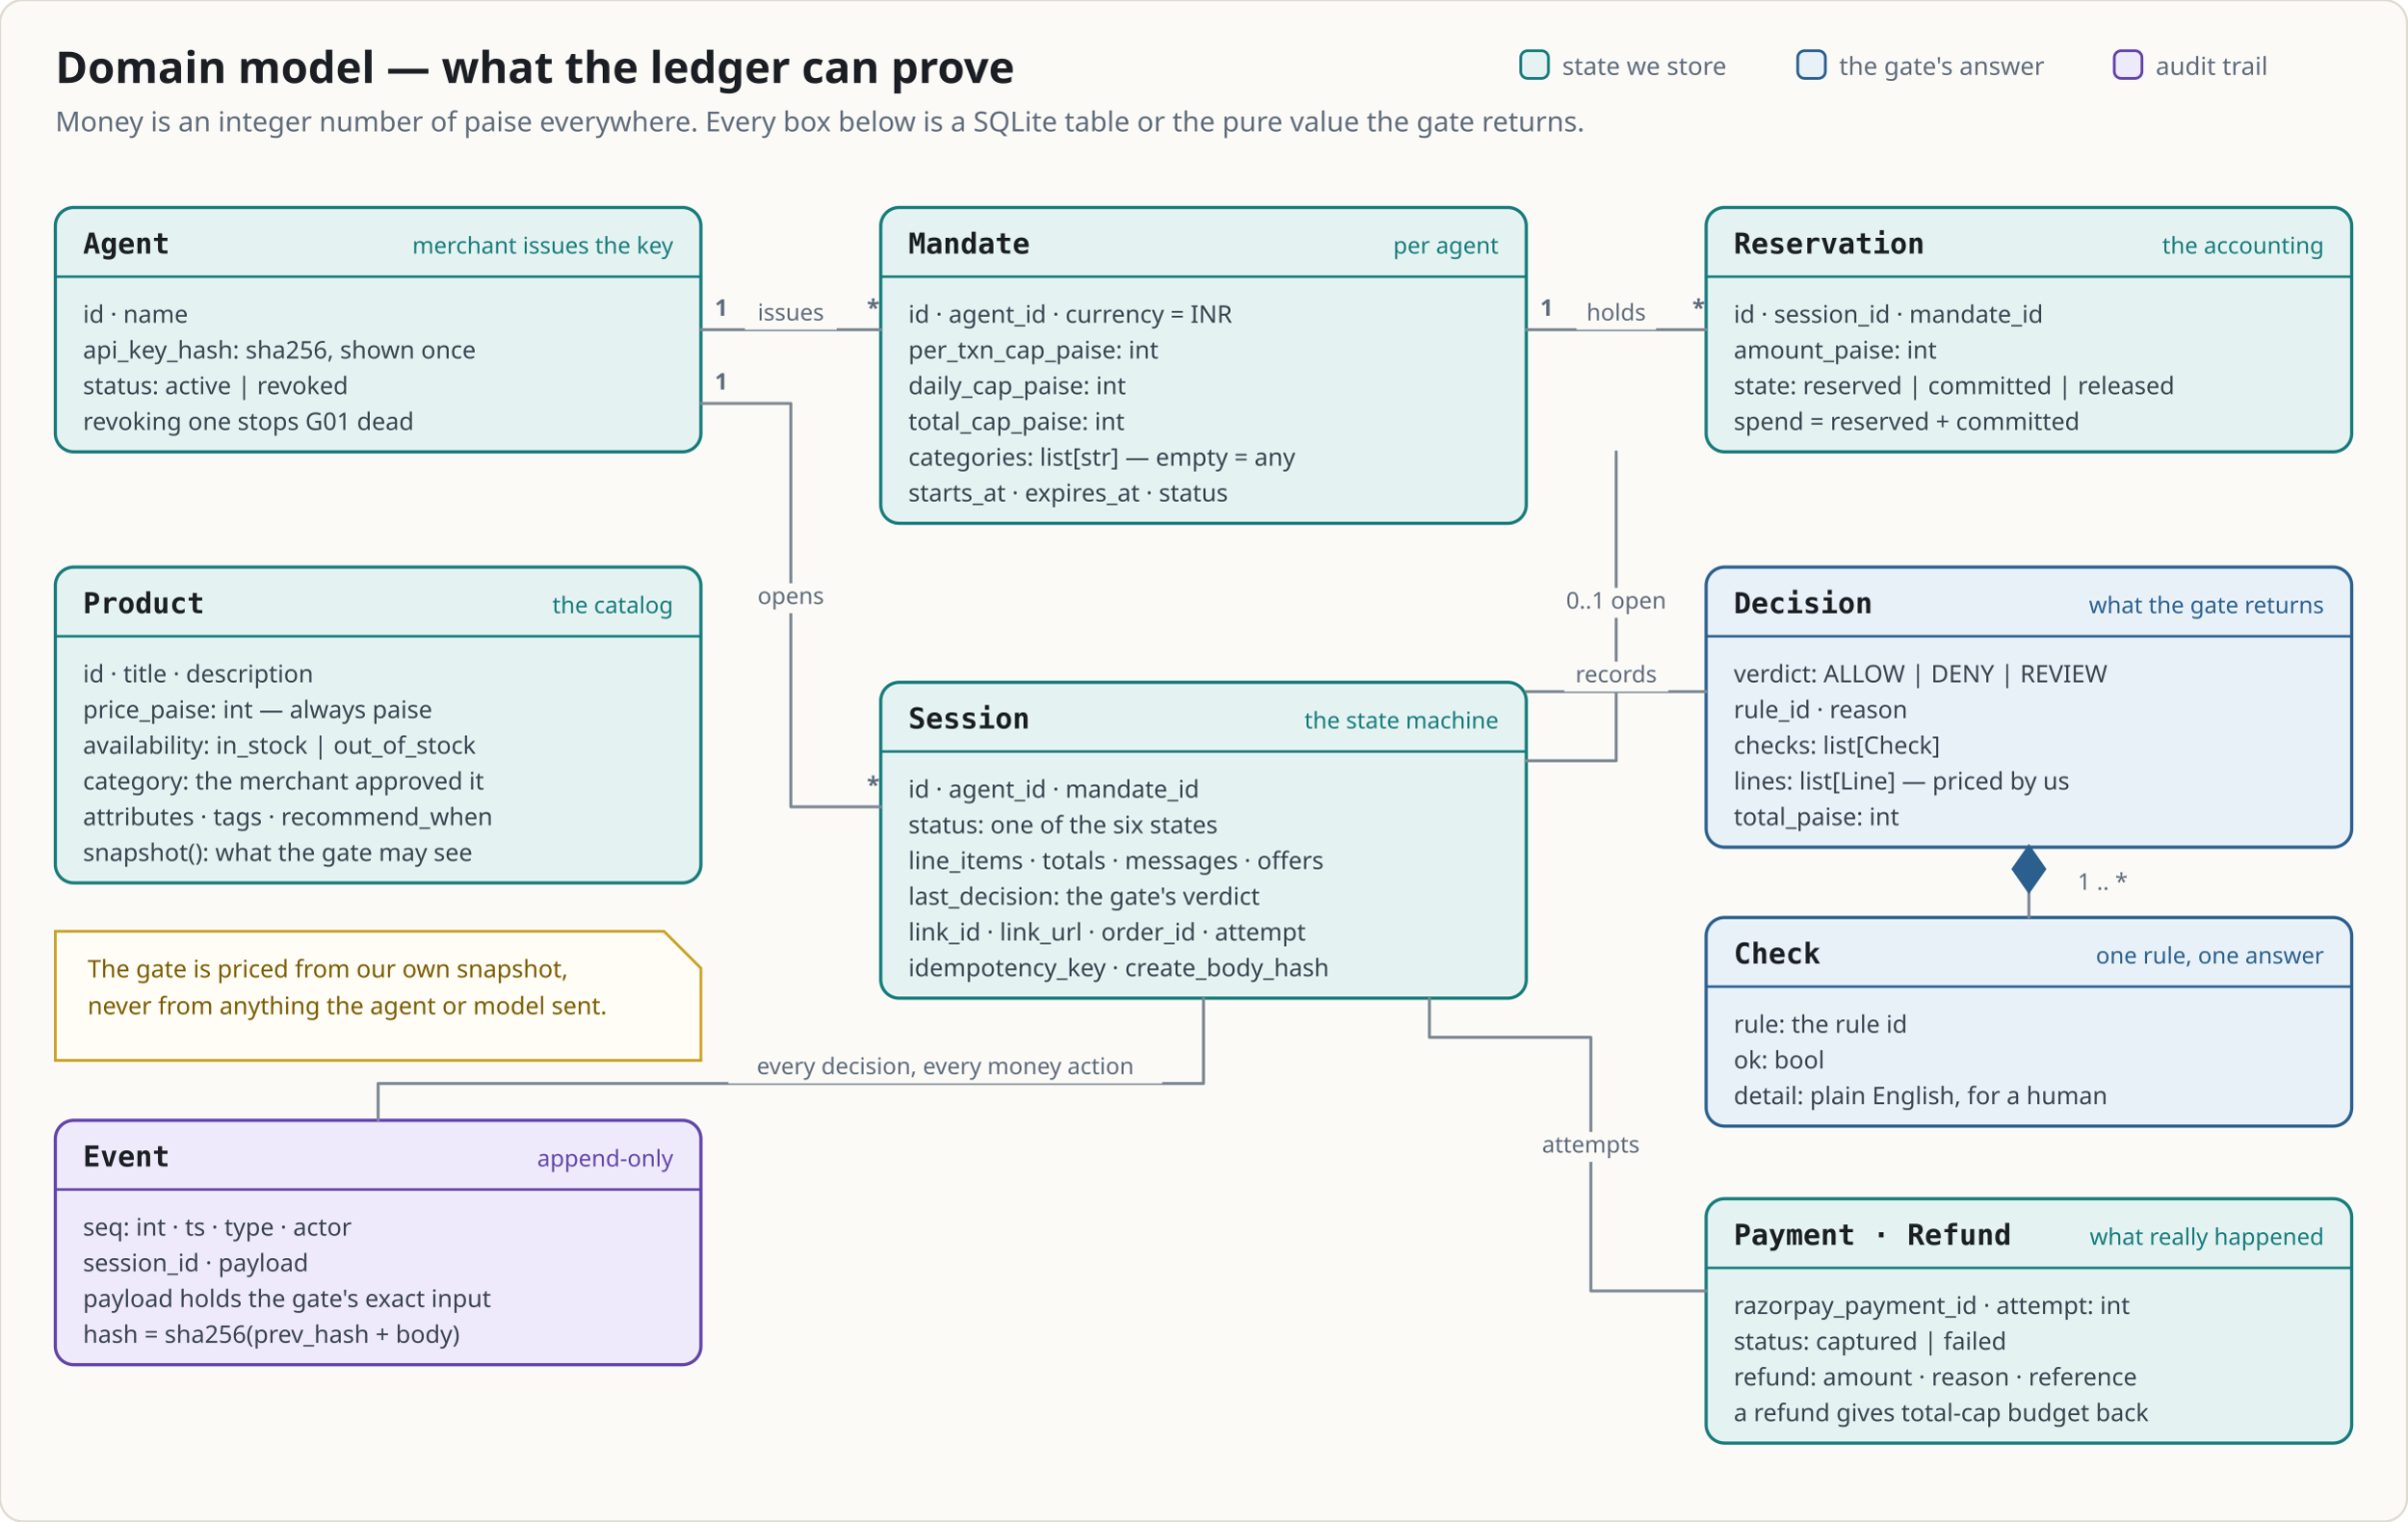
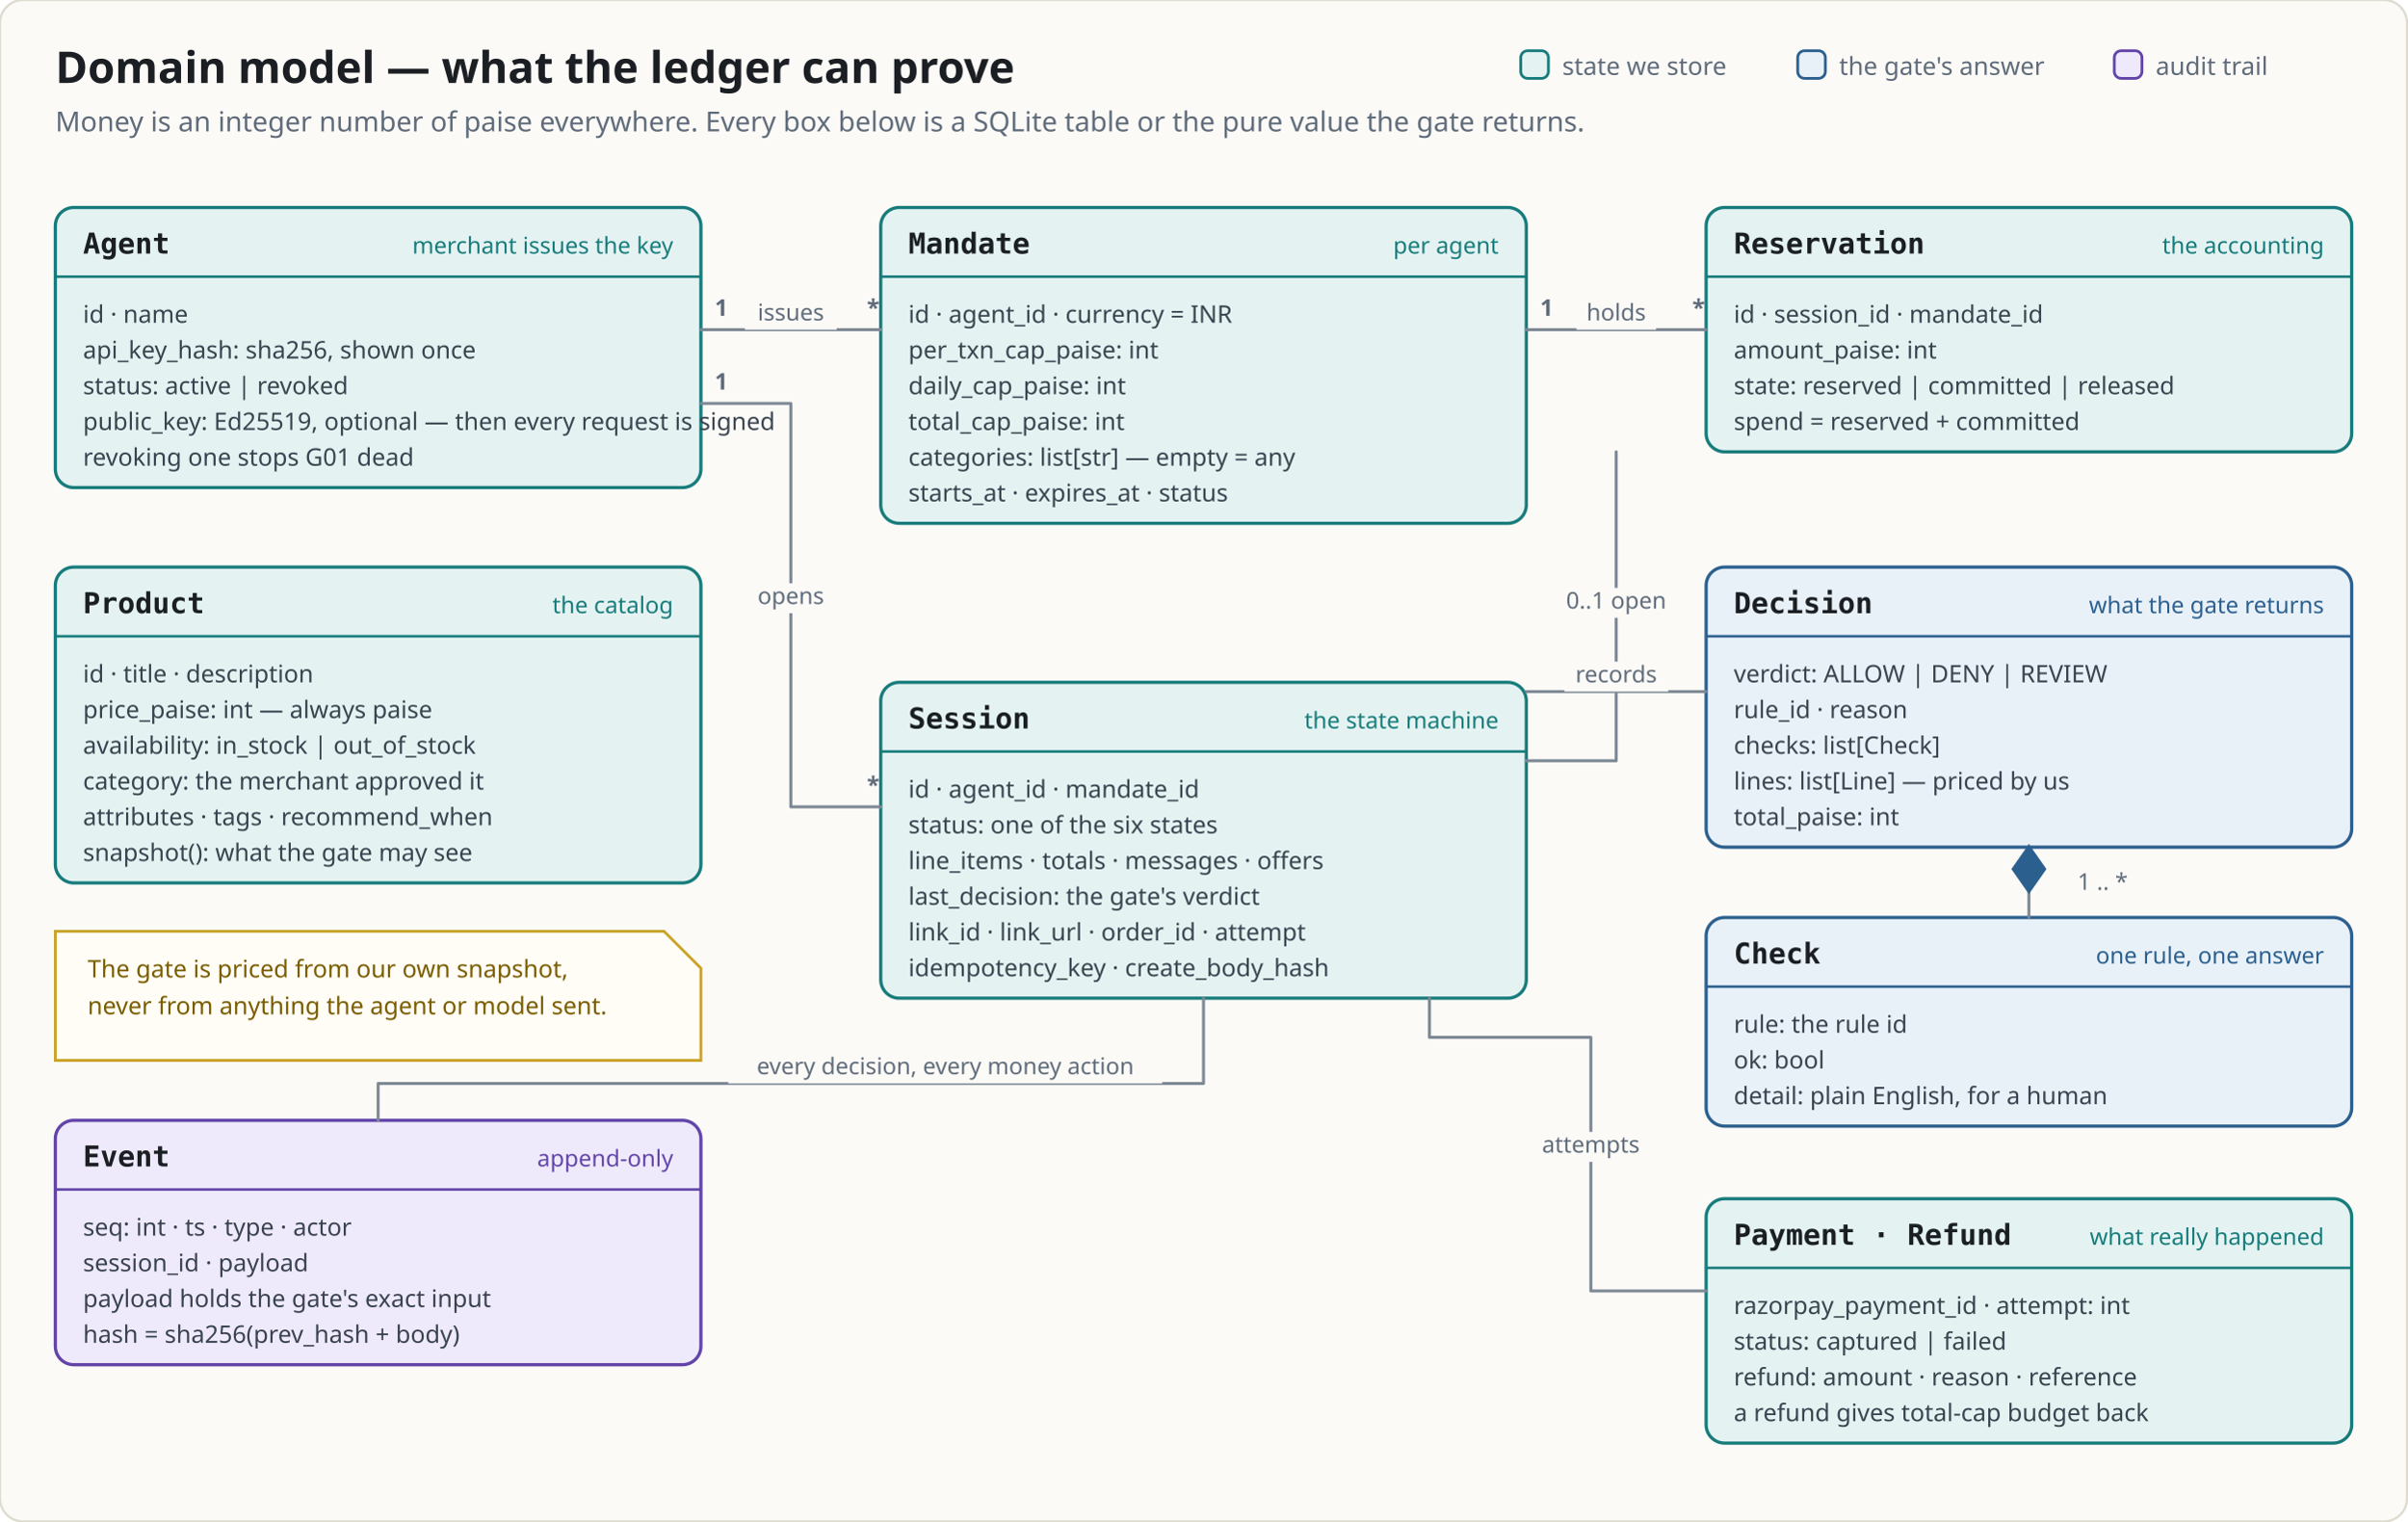
<svg xmlns="http://www.w3.org/2000/svg" viewBox="0 0 1044 660" width="1044" height="660" role="img" aria-label="Domain model — what the ledger can prove">
  <rect width="1044" height="660" rx="10" fill="#fbfaf7" stroke="#e0dbd0" />
  <text x="24.0" y="36.0" font-family="Segoe UI, Noto Sans, Helvetica Neue, Arial, sans-serif" font-size="19" fill="#1b1f24" text-anchor="start" font-weight="600">Domain model — what the ledger can prove</text>
  <text x="24.0" y="57.0" font-family="Segoe UI, Noto Sans, Helvetica Neue, Arial, sans-serif" font-size="12" fill="#5f6b7a" text-anchor="start" font-weight="normal">Money is an integer number of paise everywhere. Every box below is a SQLite table or the pure value the gate returns.</text>
  <rect x="659.592" y="22" width="12" height="12" rx="3" fill="#e4f3f2" stroke="#177b7b" stroke-width="1.2" />
  <text x="677.6" y="32.5" font-family="Segoe UI, Noto Sans, Helvetica Neue, Arial, sans-serif" font-size="10.8" fill="#5f6b7a" text-anchor="start" font-weight="normal">state we store</text>
  <rect x="779.728" y="22" width="12" height="12" rx="3" fill="#e8f1f8" stroke="#2b5f8e" stroke-width="1.2" />
  <text x="797.7" y="32.5" font-family="Segoe UI, Noto Sans, Helvetica Neue, Arial, sans-serif" font-size="10.8" fill="#5f6b7a" text-anchor="start" font-weight="normal">the gate's answer</text>
  <rect x="917.036" y="22" width="12" height="12" rx="3" fill="#efeafb" stroke="#6244a8" stroke-width="1.2" />
  <text x="935.0" y="32.5" font-family="Segoe UI, Noto Sans, Helvetica Neue, Arial, sans-serif" font-size="10.8" fill="#5f6b7a" text-anchor="start" font-weight="normal">audit trail</text>
-   <rect x="24" y="90" width="280" height="106.0" rx="8" fill="#e4f3f2" stroke="#177b7b" stroke-width="1.4" />
+   <rect x="24" y="90" width="280" height="121.5" rx="8" fill="#e4f3f2" stroke="#177b7b" stroke-width="1.4" />
  <path d="M 24 120 H 304" stroke="#177b7b" stroke-width="1.1" />
  <text x="36.0" y="110.0" font-family="Cascadia Mono, Consolas, DejaVu Sans Mono, monospace" font-size="12.5" fill="#1b1f24" text-anchor="start" font-weight="700">Agent</text>
  <text x="292.0" y="110.0" font-family="Segoe UI, Noto Sans, Helvetica Neue, Arial, sans-serif" font-size="10" fill="#177b7b" text-anchor="end" font-weight="normal">merchant issues the key</text>
  <text x="36.0" y="140.0" font-family="Segoe UI, Noto Sans, Helvetica Neue, Arial, sans-serif" font-size="10.5" fill="#39434f" text-anchor="start" font-weight="normal">id · name</text>
  <text x="36.0" y="155.5" font-family="Segoe UI, Noto Sans, Helvetica Neue, Arial, sans-serif" font-size="10.5" fill="#39434f" text-anchor="start" font-weight="normal">api_key_hash: sha256, shown once</text>
  <text x="36.0" y="171.0" font-family="Segoe UI, Noto Sans, Helvetica Neue, Arial, sans-serif" font-size="10.5" fill="#39434f" text-anchor="start" font-weight="normal">status: active | revoked</text>
-   <text x="36.0" y="186.5" font-family="Segoe UI, Noto Sans, Helvetica Neue, Arial, sans-serif" font-size="10.5" fill="#39434f" text-anchor="start" font-weight="normal">revoking one stops G01 dead</text>
+   <text x="36.0" y="186.5" font-family="Segoe UI, Noto Sans, Helvetica Neue, Arial, sans-serif" font-size="10.5" fill="#39434f" text-anchor="start" font-weight="normal">public_key: Ed25519, optional — then every request is signed</text>
+   <text x="36.0" y="202.0" font-family="Segoe UI, Noto Sans, Helvetica Neue, Arial, sans-serif" font-size="10.5" fill="#39434f" text-anchor="start" font-weight="normal">revoking one stops G01 dead</text>
  <rect x="24" y="246" width="280" height="137.0" rx="8" fill="#e4f3f2" stroke="#177b7b" stroke-width="1.4" />
  <path d="M 24 276 H 304" stroke="#177b7b" stroke-width="1.1" />
  <text x="36.0" y="266.0" font-family="Cascadia Mono, Consolas, DejaVu Sans Mono, monospace" font-size="12.5" fill="#1b1f24" text-anchor="start" font-weight="700">Product</text>
  <text x="292.0" y="266.0" font-family="Segoe UI, Noto Sans, Helvetica Neue, Arial, sans-serif" font-size="10" fill="#177b7b" text-anchor="end" font-weight="normal">the catalog</text>
  <text x="36.0" y="296.0" font-family="Segoe UI, Noto Sans, Helvetica Neue, Arial, sans-serif" font-size="10.5" fill="#39434f" text-anchor="start" font-weight="normal">id · title · description</text>
  <text x="36.0" y="311.5" font-family="Segoe UI, Noto Sans, Helvetica Neue, Arial, sans-serif" font-size="10.5" fill="#39434f" text-anchor="start" font-weight="normal">price_paise: int — always paise</text>
  <text x="36.0" y="327.0" font-family="Segoe UI, Noto Sans, Helvetica Neue, Arial, sans-serif" font-size="10.5" fill="#39434f" text-anchor="start" font-weight="normal">availability: in_stock | out_of_stock</text>
  <text x="36.0" y="342.5" font-family="Segoe UI, Noto Sans, Helvetica Neue, Arial, sans-serif" font-size="10.5" fill="#39434f" text-anchor="start" font-weight="normal">category: the merchant approved it</text>
  <text x="36.0" y="358.0" font-family="Segoe UI, Noto Sans, Helvetica Neue, Arial, sans-serif" font-size="10.5" fill="#39434f" text-anchor="start" font-weight="normal">attributes · tags · recommend_when</text>
  <text x="36.0" y="373.5" font-family="Segoe UI, Noto Sans, Helvetica Neue, Arial, sans-serif" font-size="10.5" fill="#39434f" text-anchor="start" font-weight="normal">snapshot(): what the gate may see</text>
  <path d="M 24 404 h 264 l 16 16 v 40 h -280 Z" fill="#fffdf5" stroke="#c9a227" stroke-width="1.2" />
  <text x="38.0" y="424.0" font-family="Segoe UI, Noto Sans, Helvetica Neue, Arial, sans-serif" font-size="10.5" fill="#7a5c00" text-anchor="start" font-weight="normal">The gate is priced from our own snapshot,</text>
  <text x="38.0" y="440.0" font-family="Segoe UI, Noto Sans, Helvetica Neue, Arial, sans-serif" font-size="10.5" fill="#7a5c00" text-anchor="start" font-weight="normal">never from anything the agent or model sent.</text>
  <rect x="24" y="486" width="280" height="106.0" rx="8" fill="#efeafb" stroke="#6244a8" stroke-width="1.4" />
  <path d="M 24 516 H 304" stroke="#6244a8" stroke-width="1.1" />
  <text x="36.0" y="506.0" font-family="Cascadia Mono, Consolas, DejaVu Sans Mono, monospace" font-size="12.5" fill="#1b1f24" text-anchor="start" font-weight="700">Event</text>
  <text x="292.0" y="506.0" font-family="Segoe UI, Noto Sans, Helvetica Neue, Arial, sans-serif" font-size="10" fill="#6244a8" text-anchor="end" font-weight="normal">append-only</text>
  <text x="36.0" y="536.0" font-family="Segoe UI, Noto Sans, Helvetica Neue, Arial, sans-serif" font-size="10.5" fill="#39434f" text-anchor="start" font-weight="normal">seq: int · ts · type · actor</text>
  <text x="36.0" y="551.5" font-family="Segoe UI, Noto Sans, Helvetica Neue, Arial, sans-serif" font-size="10.5" fill="#39434f" text-anchor="start" font-weight="normal">session_id · payload</text>
  <text x="36.0" y="567.0" font-family="Segoe UI, Noto Sans, Helvetica Neue, Arial, sans-serif" font-size="10.5" fill="#39434f" text-anchor="start" font-weight="normal">payload holds the gate's exact input</text>
  <text x="36.0" y="582.5" font-family="Segoe UI, Noto Sans, Helvetica Neue, Arial, sans-serif" font-size="10.5" fill="#39434f" text-anchor="start" font-weight="normal">hash = sha256(prev_hash + body)</text>
  <rect x="382" y="90" width="280" height="137.0" rx="8" fill="#e4f3f2" stroke="#177b7b" stroke-width="1.4" />
  <path d="M 382 120 H 662" stroke="#177b7b" stroke-width="1.1" />
  <text x="394.0" y="110.0" font-family="Cascadia Mono, Consolas, DejaVu Sans Mono, monospace" font-size="12.5" fill="#1b1f24" text-anchor="start" font-weight="700">Mandate</text>
  <text x="650.0" y="110.0" font-family="Segoe UI, Noto Sans, Helvetica Neue, Arial, sans-serif" font-size="10" fill="#177b7b" text-anchor="end" font-weight="normal">per agent</text>
  <text x="394.0" y="140.0" font-family="Segoe UI, Noto Sans, Helvetica Neue, Arial, sans-serif" font-size="10.5" fill="#39434f" text-anchor="start" font-weight="normal">id · agent_id · currency = INR</text>
  <text x="394.0" y="155.5" font-family="Segoe UI, Noto Sans, Helvetica Neue, Arial, sans-serif" font-size="10.5" fill="#39434f" text-anchor="start" font-weight="normal">per_txn_cap_paise: int</text>
  <text x="394.0" y="171.0" font-family="Segoe UI, Noto Sans, Helvetica Neue, Arial, sans-serif" font-size="10.5" fill="#39434f" text-anchor="start" font-weight="normal">daily_cap_paise: int</text>
  <text x="394.0" y="186.5" font-family="Segoe UI, Noto Sans, Helvetica Neue, Arial, sans-serif" font-size="10.5" fill="#39434f" text-anchor="start" font-weight="normal">total_cap_paise: int</text>
  <text x="394.0" y="202.0" font-family="Segoe UI, Noto Sans, Helvetica Neue, Arial, sans-serif" font-size="10.5" fill="#39434f" text-anchor="start" font-weight="normal">categories: list[str] — empty = any</text>
  <text x="394.0" y="217.5" font-family="Segoe UI, Noto Sans, Helvetica Neue, Arial, sans-serif" font-size="10.5" fill="#39434f" text-anchor="start" font-weight="normal">starts_at · expires_at · status</text>
  <rect x="382" y="296" width="280" height="137.0" rx="8" fill="#e4f3f2" stroke="#177b7b" stroke-width="1.4" />
  <path d="M 382 326 H 662" stroke="#177b7b" stroke-width="1.1" />
  <text x="394.0" y="316.0" font-family="Cascadia Mono, Consolas, DejaVu Sans Mono, monospace" font-size="12.5" fill="#1b1f24" text-anchor="start" font-weight="700">Session</text>
  <text x="650.0" y="316.0" font-family="Segoe UI, Noto Sans, Helvetica Neue, Arial, sans-serif" font-size="10" fill="#177b7b" text-anchor="end" font-weight="normal">the state machine</text>
  <text x="394.0" y="346.0" font-family="Segoe UI, Noto Sans, Helvetica Neue, Arial, sans-serif" font-size="10.5" fill="#39434f" text-anchor="start" font-weight="normal">id · agent_id · mandate_id</text>
  <text x="394.0" y="361.5" font-family="Segoe UI, Noto Sans, Helvetica Neue, Arial, sans-serif" font-size="10.5" fill="#39434f" text-anchor="start" font-weight="normal">status: one of the six states</text>
  <text x="394.0" y="377.0" font-family="Segoe UI, Noto Sans, Helvetica Neue, Arial, sans-serif" font-size="10.5" fill="#39434f" text-anchor="start" font-weight="normal">line_items · totals · messages · offers</text>
  <text x="394.0" y="392.5" font-family="Segoe UI, Noto Sans, Helvetica Neue, Arial, sans-serif" font-size="10.5" fill="#39434f" text-anchor="start" font-weight="normal">last_decision: the gate's verdict</text>
  <text x="394.0" y="408.0" font-family="Segoe UI, Noto Sans, Helvetica Neue, Arial, sans-serif" font-size="10.5" fill="#39434f" text-anchor="start" font-weight="normal">link_id · link_url · order_id · attempt</text>
  <text x="394.0" y="423.5" font-family="Segoe UI, Noto Sans, Helvetica Neue, Arial, sans-serif" font-size="10.5" fill="#39434f" text-anchor="start" font-weight="normal">idempotency_key · create_body_hash</text>
  <rect x="740" y="90" width="280" height="106.0" rx="8" fill="#e4f3f2" stroke="#177b7b" stroke-width="1.4" />
  <path d="M 740 120 H 1020" stroke="#177b7b" stroke-width="1.1" />
  <text x="752.0" y="110.0" font-family="Cascadia Mono, Consolas, DejaVu Sans Mono, monospace" font-size="12.5" fill="#1b1f24" text-anchor="start" font-weight="700">Reservation</text>
  <text x="1008.0" y="110.0" font-family="Segoe UI, Noto Sans, Helvetica Neue, Arial, sans-serif" font-size="10" fill="#177b7b" text-anchor="end" font-weight="normal">the accounting</text>
  <text x="752.0" y="140.0" font-family="Segoe UI, Noto Sans, Helvetica Neue, Arial, sans-serif" font-size="10.5" fill="#39434f" text-anchor="start" font-weight="normal">id · session_id · mandate_id</text>
  <text x="752.0" y="155.5" font-family="Segoe UI, Noto Sans, Helvetica Neue, Arial, sans-serif" font-size="10.5" fill="#39434f" text-anchor="start" font-weight="normal">amount_paise: int</text>
  <text x="752.0" y="171.0" font-family="Segoe UI, Noto Sans, Helvetica Neue, Arial, sans-serif" font-size="10.5" fill="#39434f" text-anchor="start" font-weight="normal">state: reserved | committed | released</text>
  <text x="752.0" y="186.5" font-family="Segoe UI, Noto Sans, Helvetica Neue, Arial, sans-serif" font-size="10.5" fill="#39434f" text-anchor="start" font-weight="normal">spend = reserved + committed</text>
  <rect x="740" y="246" width="280" height="121.5" rx="8" fill="#e8f1f8" stroke="#2b5f8e" stroke-width="1.4" />
  <path d="M 740 276 H 1020" stroke="#2b5f8e" stroke-width="1.1" />
  <text x="752.0" y="266.0" font-family="Cascadia Mono, Consolas, DejaVu Sans Mono, monospace" font-size="12.5" fill="#1b1f24" text-anchor="start" font-weight="700">Decision</text>
  <text x="1008.0" y="266.0" font-family="Segoe UI, Noto Sans, Helvetica Neue, Arial, sans-serif" font-size="10" fill="#2b5f8e" text-anchor="end" font-weight="normal">what the gate returns</text>
  <text x="752.0" y="296.0" font-family="Segoe UI, Noto Sans, Helvetica Neue, Arial, sans-serif" font-size="10.5" fill="#39434f" text-anchor="start" font-weight="normal">verdict: ALLOW | DENY | REVIEW</text>
  <text x="752.0" y="311.5" font-family="Segoe UI, Noto Sans, Helvetica Neue, Arial, sans-serif" font-size="10.5" fill="#39434f" text-anchor="start" font-weight="normal">rule_id · reason</text>
  <text x="752.0" y="327.0" font-family="Segoe UI, Noto Sans, Helvetica Neue, Arial, sans-serif" font-size="10.5" fill="#39434f" text-anchor="start" font-weight="normal">checks: list[Check]</text>
  <text x="752.0" y="342.5" font-family="Segoe UI, Noto Sans, Helvetica Neue, Arial, sans-serif" font-size="10.5" fill="#39434f" text-anchor="start" font-weight="normal">lines: list[Line] — priced by us</text>
  <text x="752.0" y="358.0" font-family="Segoe UI, Noto Sans, Helvetica Neue, Arial, sans-serif" font-size="10.5" fill="#39434f" text-anchor="start" font-weight="normal">total_paise: int</text>
  <rect x="740" y="398" width="280" height="90.5" rx="8" fill="#e8f1f8" stroke="#2b5f8e" stroke-width="1.4" />
  <path d="M 740 428 H 1020" stroke="#2b5f8e" stroke-width="1.1" />
  <text x="752.0" y="418.0" font-family="Cascadia Mono, Consolas, DejaVu Sans Mono, monospace" font-size="12.5" fill="#1b1f24" text-anchor="start" font-weight="700">Check</text>
  <text x="1008.0" y="418.0" font-family="Segoe UI, Noto Sans, Helvetica Neue, Arial, sans-serif" font-size="10" fill="#2b5f8e" text-anchor="end" font-weight="normal">one rule, one answer</text>
  <text x="752.0" y="448.0" font-family="Segoe UI, Noto Sans, Helvetica Neue, Arial, sans-serif" font-size="10.5" fill="#39434f" text-anchor="start" font-weight="normal">rule: the rule id</text>
  <text x="752.0" y="463.5" font-family="Segoe UI, Noto Sans, Helvetica Neue, Arial, sans-serif" font-size="10.5" fill="#39434f" text-anchor="start" font-weight="normal">ok: bool</text>
  <text x="752.0" y="479.0" font-family="Segoe UI, Noto Sans, Helvetica Neue, Arial, sans-serif" font-size="10.5" fill="#39434f" text-anchor="start" font-weight="normal">detail: plain English, for a human</text>
  <rect x="740" y="520" width="280" height="106.0" rx="8" fill="#e4f3f2" stroke="#177b7b" stroke-width="1.4" />
  <path d="M 740 550 H 1020" stroke="#177b7b" stroke-width="1.1" />
  <text x="752.0" y="540.0" font-family="Cascadia Mono, Consolas, DejaVu Sans Mono, monospace" font-size="12.5" fill="#1b1f24" text-anchor="start" font-weight="700">Payment · Refund</text>
  <text x="1008.0" y="540.0" font-family="Segoe UI, Noto Sans, Helvetica Neue, Arial, sans-serif" font-size="10" fill="#177b7b" text-anchor="end" font-weight="normal">what really happened</text>
  <text x="752.0" y="570.0" font-family="Segoe UI, Noto Sans, Helvetica Neue, Arial, sans-serif" font-size="10.5" fill="#39434f" text-anchor="start" font-weight="normal">razorpay_payment_id · attempt: int</text>
  <text x="752.0" y="585.5" font-family="Segoe UI, Noto Sans, Helvetica Neue, Arial, sans-serif" font-size="10.5" fill="#39434f" text-anchor="start" font-weight="normal">status: captured | failed</text>
  <text x="752.0" y="601.0" font-family="Segoe UI, Noto Sans, Helvetica Neue, Arial, sans-serif" font-size="10.5" fill="#39434f" text-anchor="start" font-weight="normal">refund: amount · reason · reference</text>
  <text x="752.0" y="616.5" font-family="Segoe UI, Noto Sans, Helvetica Neue, Arial, sans-serif" font-size="10.5" fill="#39434f" text-anchor="start" font-weight="normal">a refund gives total-cap budget back</text>
  <path d="M 304.0 143.0 L 382.0 143.0" fill="none" stroke="#7d8894" stroke-width="1.3" stroke-linejoin="round" stroke-linecap="round" />
  <rect x="323.1" y="130" width="39.8" height="13" fill="#fbfaf7" />
  <text x="343.0" y="139.0" font-family="Segoe UI, Noto Sans, Helvetica Neue, Arial, sans-serif" font-size="10" fill="#5f6b7a" text-anchor="middle" font-weight="normal">issues</text>
  <text x="310.0" y="137.0" font-family="Segoe UI, Noto Sans, Helvetica Neue, Arial, sans-serif" font-size="10" fill="#5f6b7a" text-anchor="start" font-weight="600">1</text>
  <text x="376.0" y="137.0" font-family="Segoe UI, Noto Sans, Helvetica Neue, Arial, sans-serif" font-size="10" fill="#5f6b7a" text-anchor="start" font-weight="600">*</text>
  <path d="M 662.0 143.0 L 740.0 143.0" fill="none" stroke="#7d8894" stroke-width="1.3" stroke-linejoin="round" stroke-linecap="round" />
  <rect x="683.8" y="130" width="34.5" height="13" fill="#fbfaf7" />
  <text x="701.0" y="139.0" font-family="Segoe UI, Noto Sans, Helvetica Neue, Arial, sans-serif" font-size="10" fill="#5f6b7a" text-anchor="middle" font-weight="normal">holds</text>
  <text x="668.0" y="137.0" font-family="Segoe UI, Noto Sans, Helvetica Neue, Arial, sans-serif" font-size="10" fill="#5f6b7a" text-anchor="start" font-weight="600">1</text>
  <text x="734.0" y="137.0" font-family="Segoe UI, Noto Sans, Helvetica Neue, Arial, sans-serif" font-size="10" fill="#5f6b7a" text-anchor="start" font-weight="600">*</text>
  <path d="M 304.0 175.0 L 343.0 175.0 L 343.0 350.0 L 382.0 350.0" fill="none" stroke="#7d8894" stroke-width="1.3" stroke-linejoin="round" stroke-linecap="round" />
  <rect x="325.8" y="253" width="34.5" height="13" fill="#fbfaf7" />
  <text x="343.0" y="262.0" font-family="Segoe UI, Noto Sans, Helvetica Neue, Arial, sans-serif" font-size="10" fill="#5f6b7a" text-anchor="middle" font-weight="normal">opens</text>
  <text x="310.0" y="169.0" font-family="Segoe UI, Noto Sans, Helvetica Neue, Arial, sans-serif" font-size="10" fill="#5f6b7a" text-anchor="start" font-weight="600">1</text>
  <text x="376.0" y="344.0" font-family="Segoe UI, Noto Sans, Helvetica Neue, Arial, sans-serif" font-size="10" fill="#5f6b7a" text-anchor="start" font-weight="600">*</text>
  <path d="M 662.0 330.0 L 701.0 330.0 L 701.0 196.0" fill="none" stroke="#7d8894" stroke-width="1.3" stroke-linejoin="round" stroke-linecap="round" />
  <rect x="673.1" y="255" width="55.7" height="13" fill="#fbfaf7" />
  <text x="701.0" y="264.0" font-family="Segoe UI, Noto Sans, Helvetica Neue, Arial, sans-serif" font-size="10" fill="#5f6b7a" text-anchor="middle" font-weight="normal">0..1 open</text>
  <path d="M 662.0 300.0 L 740.0 300.0" fill="none" stroke="#7d8894" stroke-width="1.3" stroke-linejoin="round" stroke-linecap="round" />
  <rect x="678.5" y="287" width="45.1" height="13" fill="#fbfaf7" />
  <text x="701.0" y="296.0" font-family="Segoe UI, Noto Sans, Helvetica Neue, Arial, sans-serif" font-size="10" fill="#5f6b7a" text-anchor="middle" font-weight="normal">records</text>
  <path d="M 880.0 367.0 L 880.0 398.0" fill="none" stroke="#7d8894" stroke-width="1.3" stroke-linejoin="round" stroke-linecap="round" />
  <rect x="892.1" y="377" width="39.8" height="13" fill="#fbfaf7" />
  <text x="912.0" y="386.0" font-family="Segoe UI, Noto Sans, Helvetica Neue, Arial, sans-serif" font-size="10" fill="#5f6b7a" text-anchor="middle" font-weight="normal">1 .. *</text>
  <path d="M 522.0 433.0 L 522.0 470.0 L 164.0 470.0 L 164.0 486.0" fill="none" stroke="#7d8894" stroke-width="1.3" stroke-linejoin="round" stroke-linecap="round" />
  <rect x="315.9" y="457" width="188.2" height="13" fill="#fbfaf7" />
  <text x="410.0" y="466.0" font-family="Segoe UI, Noto Sans, Helvetica Neue, Arial, sans-serif" font-size="10" fill="#5f6b7a" text-anchor="middle" font-weight="normal">every decision, every money action</text>
  <path d="M 740.0 560.0 L 690.0 560.0 L 690.0 450.0 L 620.0 450.0 L 620.0 433.0" fill="none" stroke="#7d8894" stroke-width="1.3" stroke-linejoin="round" stroke-linecap="round" />
  <rect x="664.8" y="491" width="50.4" height="13" fill="#fbfaf7" />
  <text x="690.0" y="500.0" font-family="Segoe UI, Noto Sans, Helvetica Neue, Arial, sans-serif" font-size="10" fill="#5f6b7a" text-anchor="middle" font-weight="normal">attempts</text>
  <path d="M 880 367 l 7 10 l -7 10 l -7 -10 Z" fill="#2b5f8e" stroke="#2b5f8e" />
</svg>
